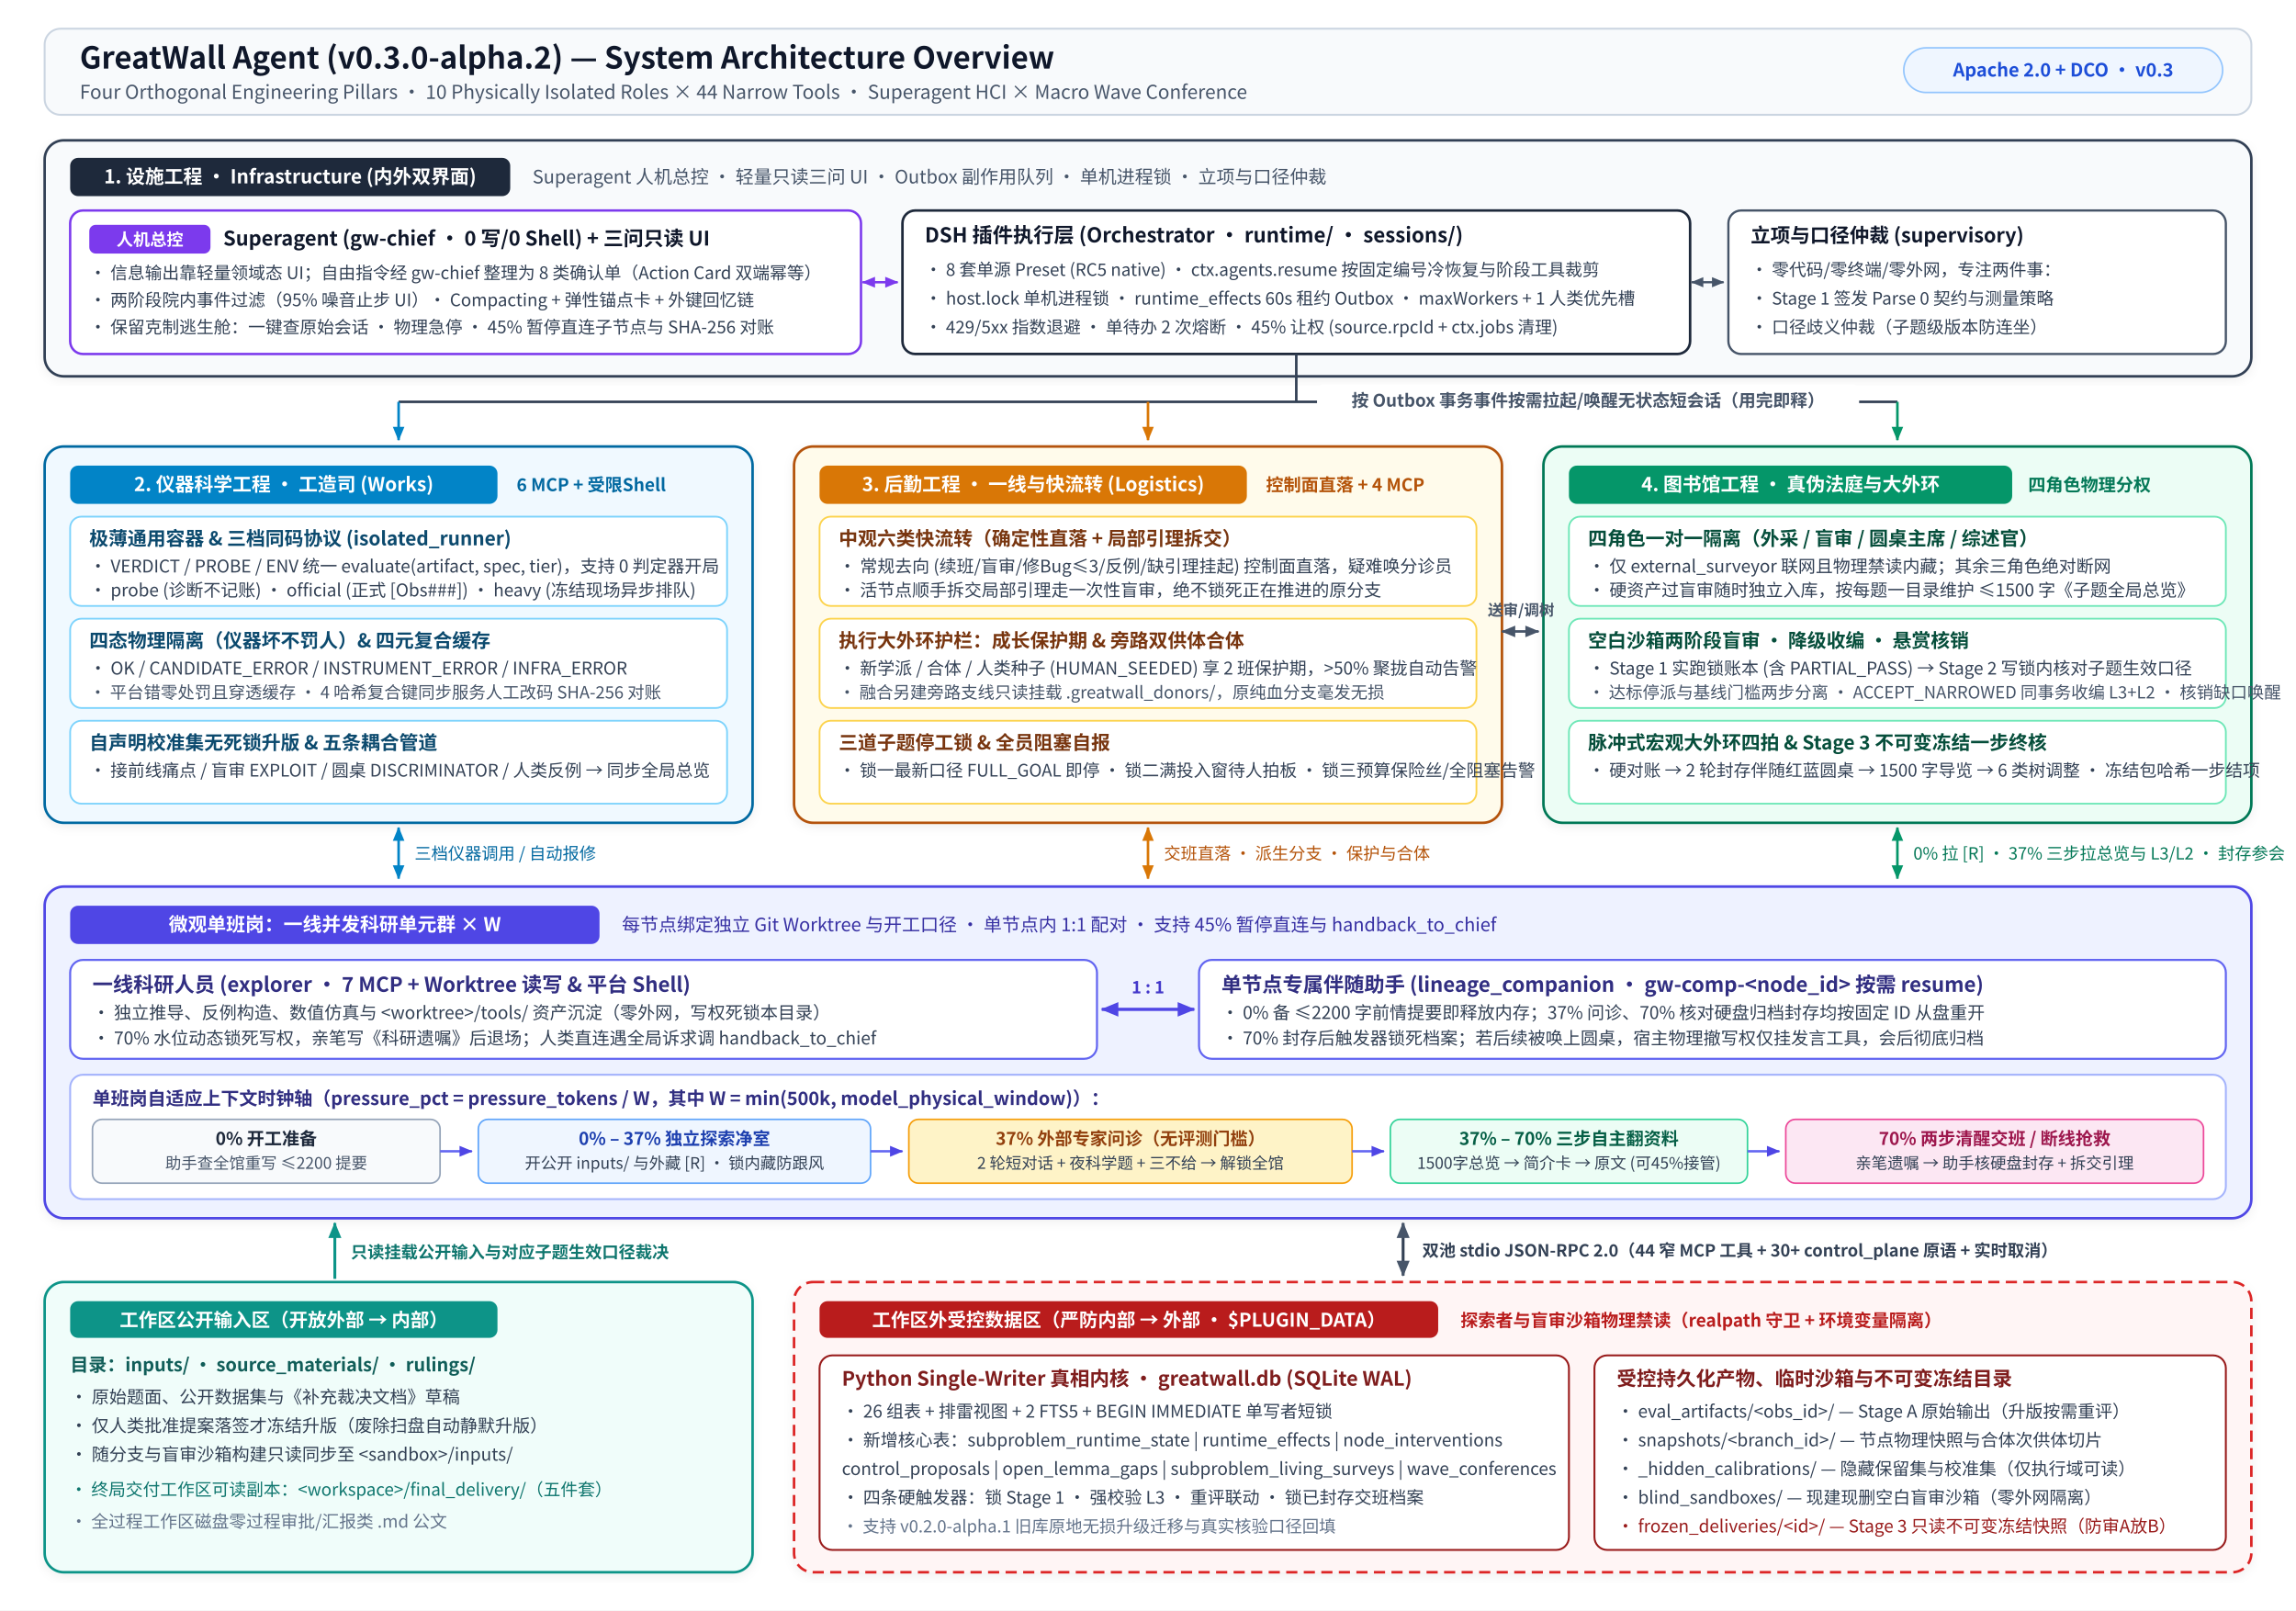
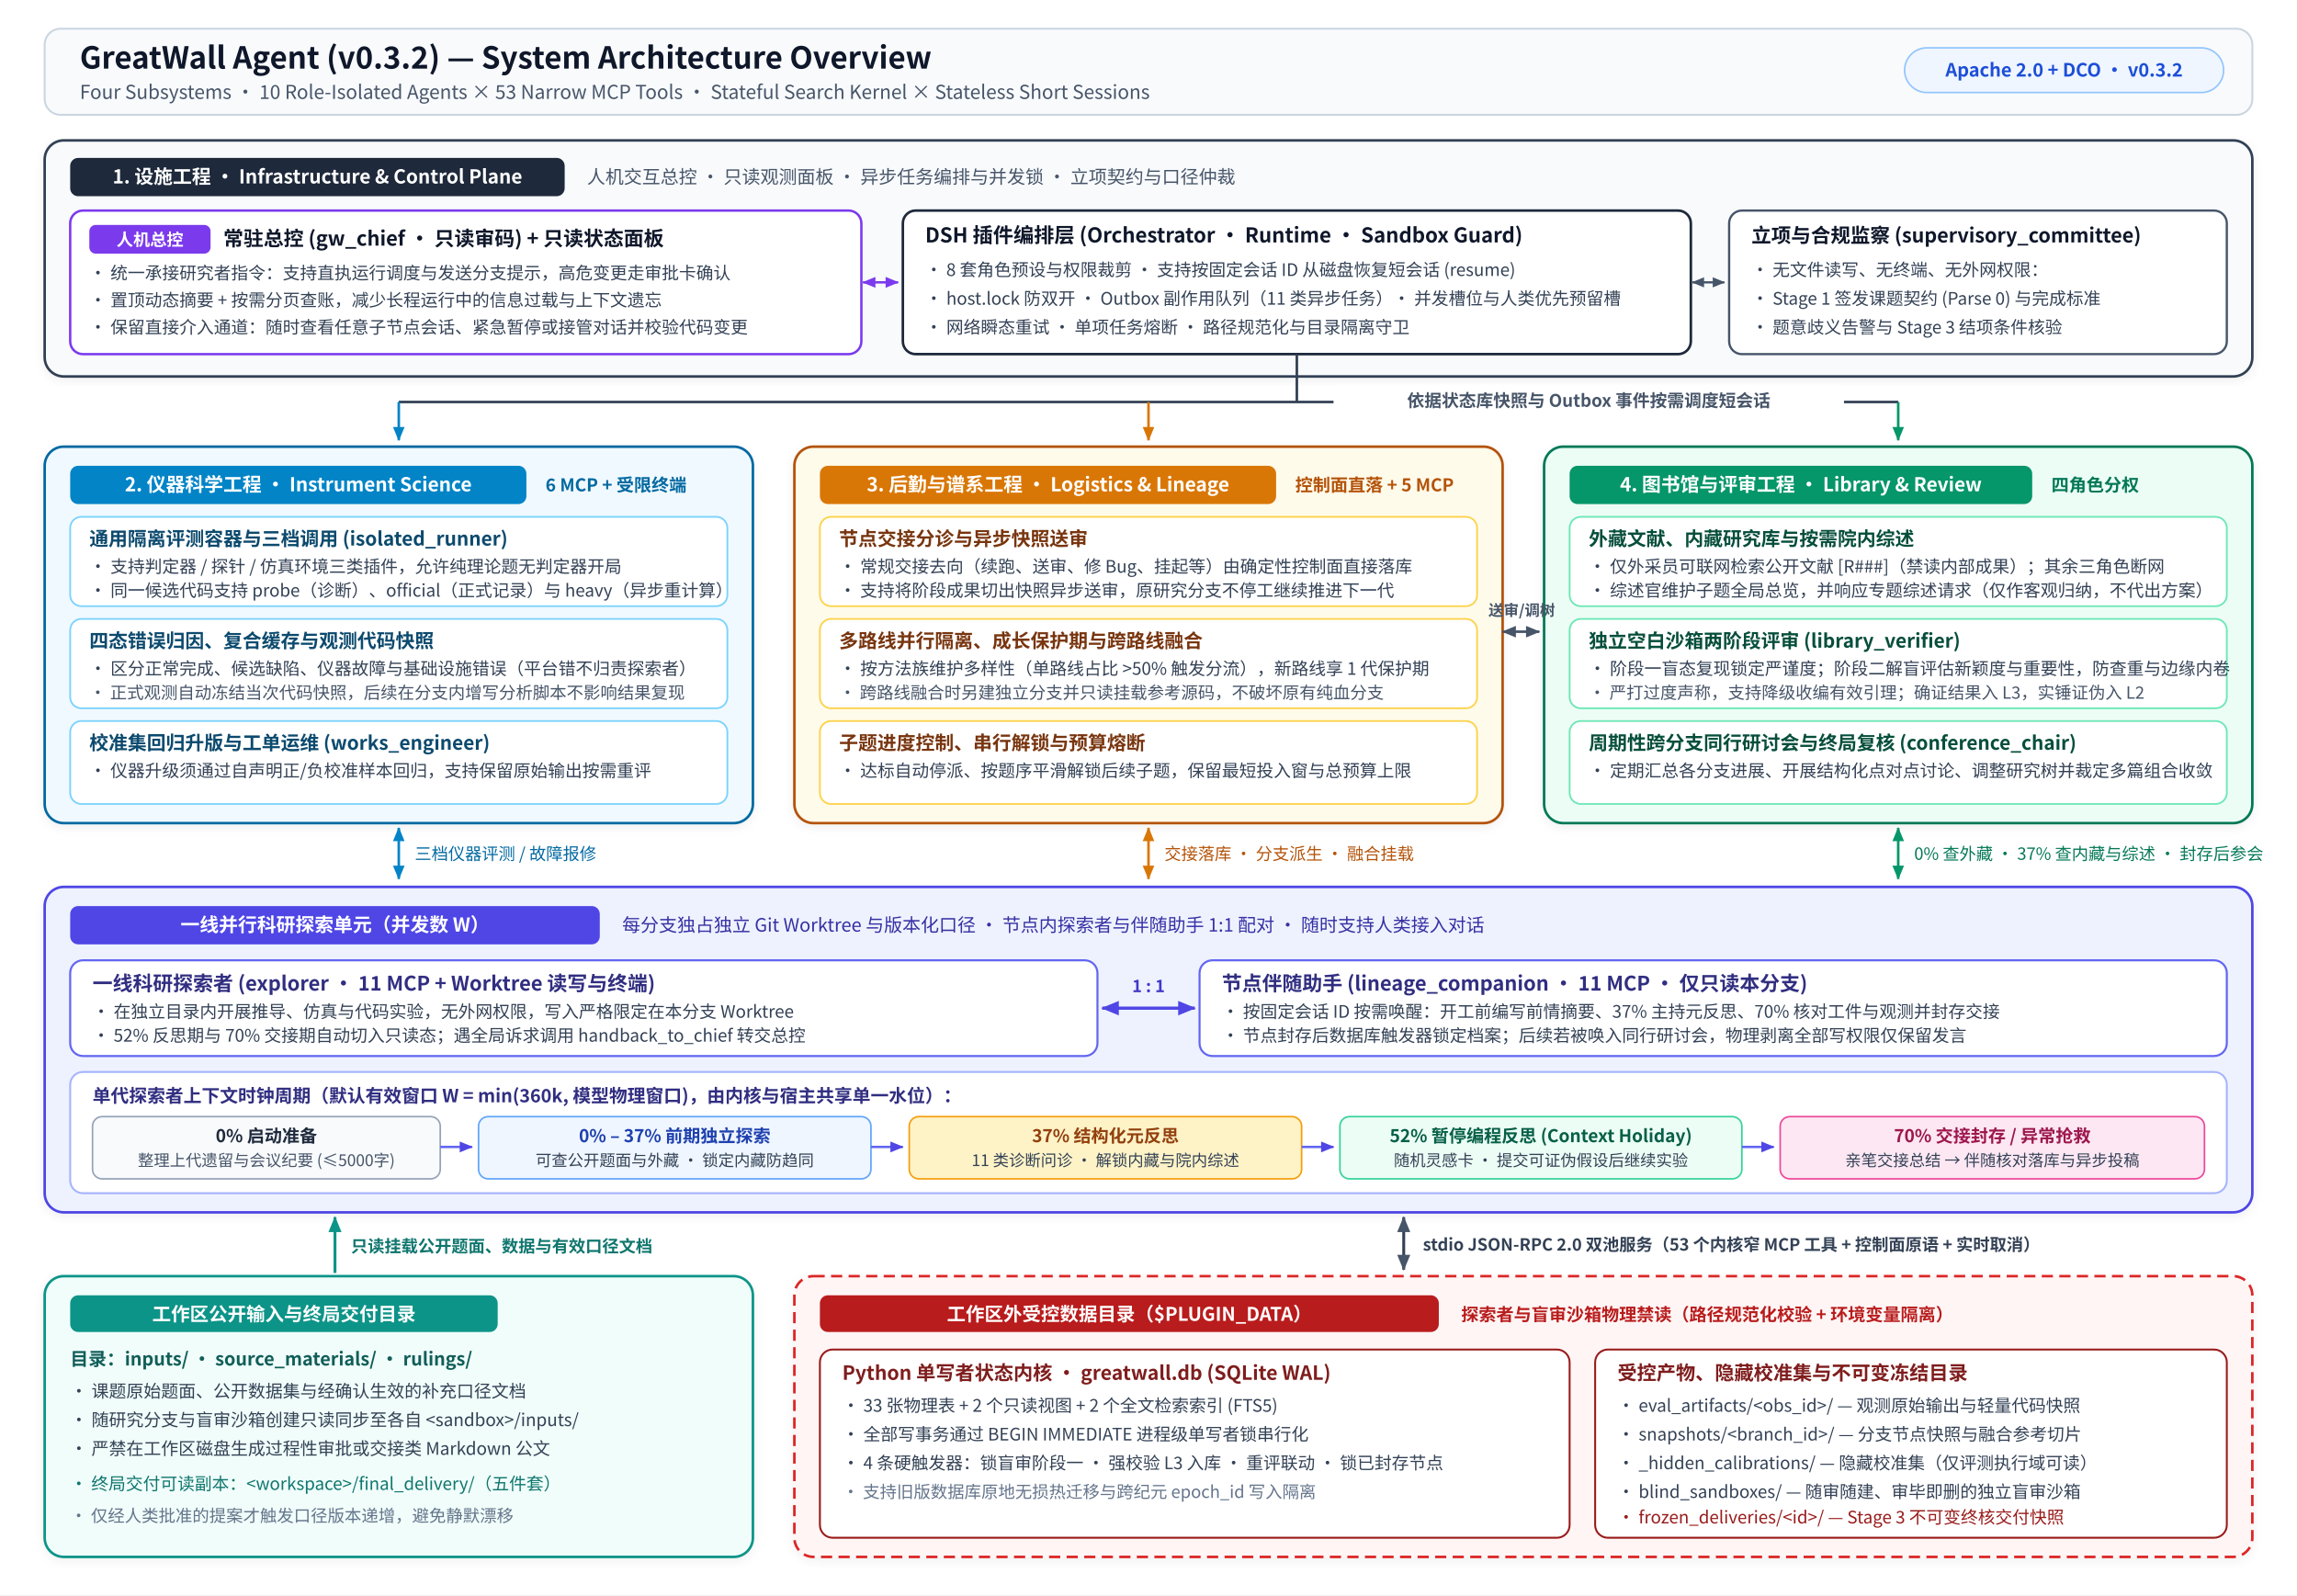
- <svg xmlns="http://www.w3.org/2000/svg" viewBox="0 0 1440 1010" width="1440" height="1010" font-family="'Segoe UI', 'PingFang SC', 'Microsoft YaHei', 'Noto Sans CJK SC', sans-serif">
+ <svg xmlns="http://www.w3.org/2000/svg" viewBox="0 0 1440 1000" width="1440" height="1000" font-family="'Segoe UI', 'PingFang SC', 'Microsoft YaHei', 'Noto Sans CJK SC', sans-serif">
  <defs>
    <filter id="cardShadow" x="-2%" y="-2%" width="104%" height="106%">
      <feDropShadow dx="0" dy="2" stdDeviation="3" flood-color="#0F172A" flood-opacity="0.06" />
    </filter>
    <marker id="arrowSlate" viewBox="0 0 10 10" refX="8" refY="5" markerWidth="6.5" markerHeight="6.5" orient="auto-start-reverse">
      <path d="M 0 1.5 L 8.5 5 L 0 8.5 z" fill="#475569" />
    </marker>
    <marker id="arrowBlue" viewBox="0 0 10 10" refX="8" refY="5" markerWidth="6.5" markerHeight="6.5" orient="auto-start-reverse">
      <path d="M 0 1.5 L 8.5 5 L 0 8.5 z" fill="#0284C7" />
    </marker>
    <marker id="arrowAmber" viewBox="0 0 10 10" refX="8" refY="5" markerWidth="6.5" markerHeight="6.5" orient="auto-start-reverse">
      <path d="M 0 1.5 L 8.5 5 L 0 8.5 z" fill="#D97706" />
    </marker>
    <marker id="arrowGreen" viewBox="0 0 10 10" refX="8" refY="5" markerWidth="6.5" markerHeight="6.5" orient="auto-start-reverse">
      <path d="M 0 1.5 L 8.5 5 L 0 8.5 z" fill="#059669" />
    </marker>
    <marker id="arrowTeal" viewBox="0 0 10 10" refX="8" refY="5" markerWidth="6.5" markerHeight="6.5" orient="auto-start-reverse">
      <path d="M 0 1.5 L 8.5 5 L 0 8.5 z" fill="#0D9488" />
    </marker>
    <marker id="arrowIndigo" viewBox="0 0 10 10" refX="8" refY="5" markerWidth="6.5" markerHeight="6.5" orient="auto-start-reverse">
      <path d="M 0 1.5 L 8.5 5 L 0 8.5 z" fill="#4F46E5" />
    </marker>
    <marker id="arrowViolet" viewBox="0 0 10 10" refX="8" refY="5" markerWidth="6.5" markerHeight="6.5" orient="auto-start-reverse">
      <path d="M 0 1.5 L 8.5 5 L 0 8.5 z" fill="#7C3AED" />
    </marker>
  </defs>
-   <rect x="0" y="0" width="1440" height="1010" fill="#FFFFFF" />
+   <rect x="0" y="0" width="1440" height="1000" fill="#FFFFFF" />
  <rect x="28" y="18" width="1384" height="54" rx="10" fill="#F8FAFC" stroke="#CBD5E1" stroke-width="1.2" />
-   <text x="50" y="43" font-size="19" font-weight="700" fill="#0F172A">GreatWall Agent (v0.3.0-alpha.2) — System Architecture Overview</text>
-   <text x="50" y="62" font-size="12" fill="#475569">Four Orthogonal Engineering Pillars · 10 Physically Isolated Roles × 44 Narrow Tools · Superagent HCI × Macro Wave Conference</text>
+   <text x="50" y="43" font-size="19" font-weight="700" fill="#0F172A">GreatWall Agent (v0.3.2) — System Architecture Overview</text>
+   <text x="50" y="62" font-size="12" fill="#475569">Four Subsystems · 10 Role-Isolated Agents × 53 Narrow MCP Tools · Stateful Search Kernel × Stateless Short Sessions</text>
  <rect x="1194" y="30" width="200" height="28" rx="14" fill="#EFF6FF" stroke="#93C5FD" stroke-width="1" />
-   <text x="1294" y="48" font-size="11.5" font-weight="600" fill="#1D4ED8" text-anchor="middle">Apache 2.0 + DCO · v0.3</text>
+   <text x="1294" y="48" font-size="11.5" font-weight="600" fill="#1D4ED8" text-anchor="middle">Apache 2.0 + DCO · v0.3.2</text>
  <g filter="url(#cardShadow)">
    <rect x="28" y="88" width="1384" height="148" rx="12" fill="#F8FAFC" stroke="#334155" stroke-width="1.6" />
  </g>
-   <rect x="44" y="99" width="276" height="24" rx="5" fill="#1E293B" />
-   <text x="182" y="115" font-size="12" font-weight="700" fill="#FFFFFF" text-anchor="middle">1. 设施工程 · Infrastructure (内外双界面)</text>
-   <text x="334" y="115" font-size="11.5" fill="#475569">Superagent 人机总控 · 轻量只读三问 UI · Outbox 副作用队列 · 单机进程锁 · 立项与口径仲裁</text>
+   <rect x="44" y="99" width="310" height="24" rx="5" fill="#1E293B" />
+   <text x="199" y="115" font-size="12" font-weight="700" fill="#FFFFFF" text-anchor="middle">1. 设施工程 · Infrastructure &amp; Control Plane</text>
+   <text x="368" y="115" font-size="11.5" fill="#475569">人机交互总控 · 只读观测面板 · 异步任务编排与并发锁 · 立项契约与口径仲裁</text>
  <rect x="44" y="132" width="496" height="90" rx="8" fill="#FFFFFF" stroke="#7C3AED" stroke-width="1.5" />
  <rect x="56" y="141" width="76" height="18" rx="4" fill="#7C3AED" />
  <text x="94" y="154" font-size="10.5" font-weight="700" fill="#FFFFFF" text-anchor="middle">人机总控</text>
-   <text x="140" y="154" font-size="12.6" font-weight="700" fill="#0F172A">Superagent (gw-chief · 0 写/0 Shell) + 三问只读 UI</text>
-   <text x="56" y="175" font-size="10.8" fill="#334155">• 信息输出靠轻量领域态 UI；自由指令经 gw-chief 整理为 8 类确认单（Action Card 双端幂等）</text>
-   <text x="56" y="192" font-size="10.8" fill="#334155">• 两阶段院内事件过滤（95% 噪音止步 UI）· Compacting + 弹性锚点卡 + 外键回忆链</text>
-   <text x="56" y="209" font-size="10.8" fill="#334155">• 保留克制逃生舱：一键查原始会话 · 物理急停 · 45% 暂停直连子节点与 SHA-256 对账</text>
+   <text x="140" y="154" font-size="12.6" font-weight="700" fill="#0F172A">常驻总控 (gw_chief · 只读审码) + 只读状态面板</text>
+   <text x="56" y="175" font-size="10.8" fill="#334155">• 统一承接研究者指令：支持直执运行调度与发送分支提示，高危变更走审批卡确认</text>
+   <text x="56" y="192" font-size="10.8" fill="#334155">• 置顶动态摘要 + 按需分页查账，减少长程运行中的信息过载与上下文遗忘</text>
+   <text x="56" y="209" font-size="10.8" fill="#334155">• 保留直接介入通道：随时查看任意子节点会话、紧急暂停或接管对话并校验代码变更</text>
  <line x1="541" y1="177" x2="563" y2="177" stroke="#7C3AED" stroke-width="1.5" marker-start="url(#arrowViolet)" marker-end="url(#arrowViolet)" />
  <rect x="566" y="132" width="494" height="90" rx="8" fill="#FFFFFF" stroke="#1E293B" stroke-width="1.6" />
-   <text x="580" y="152" font-size="12.8" font-weight="700" fill="#0F172A">DSH 插件执行层 (Orchestrator · runtime/ · sessions/)</text>
-   <text x="580" y="173" font-size="10.8" fill="#334155">• 8 套单源 Preset (RC5 native) · ctx.agents.resume 按固定编号冷恢复与阶段工具裁剪</text>
-   <text x="580" y="191" font-size="10.8" fill="#334155">• host.lock 单机进程锁 · runtime_effects 60s 租约 Outbox · maxWorkers + 1 人类优先槽</text>
-   <text x="580" y="209" font-size="10.8" fill="#334155">• 429/5xx 指数退避 · 单待办 2 次熔断 · 45% 让权 (source.rpcId + ctx.jobs 清理)</text>
+   <text x="580" y="152" font-size="12.8" font-weight="700" fill="#0F172A">DSH 插件编排层 (Orchestrator · Runtime · Sandbox Guard)</text>
+   <text x="580" y="173" font-size="10.8" fill="#334155">• 8 套角色预设与权限裁剪 · 支持按固定会话 ID 从磁盘恢复短会话 (resume)</text>
+   <text x="580" y="191" font-size="10.8" fill="#334155">• host.lock 防双开 · Outbox 副作用队列（11 类异步任务）· 并发槽位与人类优先预留槽</text>
+   <text x="580" y="209" font-size="10.8" fill="#334155">• 网络瞬态重试 · 单项任务熔断 · 路径规范化与目录隔离守卫</text>
  <line x1="1061" y1="177" x2="1081" y2="177" stroke="#475569" stroke-width="1.4" marker-start="url(#arrowSlate)" marker-end="url(#arrowSlate)" />
  <rect x="1084" y="132" width="312" height="90" rx="8" fill="#FFFFFF" stroke="#475569" stroke-width="1.4" />
-   <text x="1098" y="152" font-size="12.4" font-weight="700" fill="#0F172A">立项与口径仲裁 (supervisory)</text>
-   <text x="1098" y="173" font-size="10.8" fill="#334155">• 零代码/零终端/零外网，专注两件事：</text>
-   <text x="1098" y="191" font-size="10.8" fill="#334155">• Stage 1 签发 Parse 0 契约与测量策略</text>
-   <text x="1098" y="209" font-size="10.8" fill="#334155">• 口径歧义仲裁（子题级版本防连坐）</text>
+   <text x="1098" y="152" font-size="12.4" font-weight="700" fill="#0F172A">立项与合规监察 (supervisory_committee)</text>
+   <text x="1098" y="173" font-size="10.8" fill="#334155">• 无文件读写、无终端、无外网权限：</text>
+   <text x="1098" y="191" font-size="10.8" fill="#334155">• Stage 1 签发课题契约 (Parse 0) 与完成标准</text>
+   <text x="1098" y="209" font-size="10.8" fill="#334155">• 题意歧义告警与 Stage 3 结项条件核验</text>
  <line x1="813" y1="222" x2="813" y2="252" stroke="#334155" stroke-width="1.6" />
  <line x1="250" y1="252" x2="1190" y2="252" stroke="#334155" stroke-width="1.6" />
  <line x1="250" y1="252" x2="250" y2="276" stroke="#0284C7" stroke-width="1.6" marker-end="url(#arrowBlue)" />
  <line x1="720" y1="252" x2="720" y2="276" stroke="#D97706" stroke-width="1.6" marker-end="url(#arrowAmber)" />
  <line x1="1190" y1="252" x2="1190" y2="276" stroke="#059669" stroke-width="1.6" marker-end="url(#arrowGreen)" />
-   <rect x="826" y="241" width="340" height="20" rx="4" fill="#FFFFFF" />
-   <text x="996" y="255" font-size="10.8" font-weight="600" fill="#475569" text-anchor="middle">按 Outbox 事务事件按需拉起/唤醒无状态短会话（用完即释）</text>
+   <rect x="836" y="241" width="320" height="20" rx="4" fill="#FFFFFF" />
+   <text x="996" y="255" font-size="10.8" font-weight="600" fill="#475569" text-anchor="middle">依据状态库快照与 Outbox 事件按需调度短会话</text>
  <g filter="url(#cardShadow)">
    <rect x="28" y="280" width="444" height="236" rx="12" fill="#F0F9FF" stroke="#0369A1" stroke-width="1.6" />
  </g>
-   <rect x="44" y="292" width="268" height="24" rx="5" fill="#0284C7" />
-   <text x="178" y="308" font-size="12" font-weight="700" fill="#FFFFFF" text-anchor="middle">2. 仪器科学工程 · 工造司 (Works)</text>
-   <text x="324" y="308" font-size="11" font-weight="600" fill="#0369A1">6 MCP + 受限Shell</text>
+   <rect x="44" y="292" width="286" height="24" rx="5" fill="#0284C7" />
+   <text x="187" y="308" font-size="12" font-weight="700" fill="#FFFFFF" text-anchor="middle">2. 仪器科学工程 · Instrument Science</text>
+   <text x="342" y="308" font-size="11" font-weight="600" fill="#0369A1">6 MCP + 受限终端</text>
  <rect x="44" y="324" width="412" height="56" rx="7" fill="#FFFFFF" stroke="#7DD3FC" stroke-width="1.1" />
-   <text x="56" y="342" font-size="12" font-weight="700" fill="#0C4A6E">极薄通用容器 &amp; 三档同码协议 (isolated_runner)</text>
-   <text x="56" y="359" font-size="10.9" fill="#334155">• VERDICT / PROBE / ENV 统一 evaluate(artifact, spec, tier)，支持 0 判定器开局</text>
-   <text x="56" y="374" font-size="10.9" fill="#334155">• probe (诊断不记账) · official (正式 [Obs###]) · heavy (冻结现场异步排队)</text>
+   <text x="56" y="342" font-size="12" font-weight="700" fill="#0C4A6E">通用隔离评测容器与三档调用 (isolated_runner)</text>
+   <text x="56" y="359" font-size="10.8" fill="#334155">• 支持判定器 / 探针 / 仿真环境三类插件，允许纯理论题无判定器开局</text>
+   <text x="56" y="374" font-size="10.8" fill="#334155">• 同一候选代码支持 probe（诊断）、official（正式记录）与 heavy（异步重计算）</text>
  <rect x="44" y="388" width="412" height="56" rx="7" fill="#FFFFFF" stroke="#7DD3FC" stroke-width="1.1" />
-   <text x="56" y="406" font-size="12" font-weight="700" fill="#0C4A6E">四态物理隔离（仪器坏不罚人）&amp; 四元复合缓存</text>
-   <text x="56" y="423" font-size="10.9" fill="#334155">• OK / CANDIDATE_ERROR / INSTRUMENT_ERROR / INFRA_ERROR</text>
-   <text x="56" y="438" font-size="10.6" fill="#475569">• 平台错零处罚且穿透缓存 · 4 哈希复合键同步服务人工改码 SHA-256 对账</text>
+   <text x="56" y="406" font-size="12" font-weight="700" fill="#0C4A6E">四态错误归因、复合缓存与观测代码快照</text>
+   <text x="56" y="423" font-size="10.8" fill="#334155">• 区分正常完成、候选缺陷、仪器故障与基础设施错误（平台错不归责探索者）</text>
+   <text x="56" y="438" font-size="10.6" fill="#475569">• 正式观测自动冻结当次代码快照，后续在分支内增写分析脚本不影响结果复现</text>
  <rect x="44" y="452" width="412" height="52" rx="7" fill="#FFFFFF" stroke="#7DD3FC" stroke-width="1.1" />
-   <text x="56" y="470" font-size="12" font-weight="700" fill="#0C4A6E">自声明校准集无死锁升版 &amp; 五条耦合管道</text>
-   <text x="56" y="487" font-size="10.8" fill="#334155">• 接前线痛点 / 盲审 EXPLOIT / 圆桌 DISCRIMINATOR / 人类反例 → 同步全局总览</text>
+   <text x="56" y="470" font-size="12" font-weight="700" fill="#0C4A6E">校准集回归升版与工单运维 (works_engineer)</text>
+   <text x="56" y="487" font-size="10.8" fill="#334155">• 仪器升级须通过自声明正/负校准样本回归，支持保留原始输出按需重评</text>
  <g filter="url(#cardShadow)">
    <rect x="498" y="280" width="444" height="236" rx="12" fill="#FFFBEB" stroke="#B45309" stroke-width="1.6" />
  </g>
-   <rect x="514" y="292" width="268" height="24" rx="5" fill="#D97706" />
-   <text x="648" y="308" font-size="12" font-weight="700" fill="#FFFFFF" text-anchor="middle">3. 后勤工程 · 一线与快流转 (Logistics)</text>
-   <text x="794" y="308" font-size="11" font-weight="600" fill="#B45309">控制面直落 + 4 MCP</text>
+   <rect x="514" y="292" width="286" height="24" rx="5" fill="#D97706" />
+   <text x="657" y="308" font-size="12" font-weight="700" fill="#FFFFFF" text-anchor="middle">3. 后勤与谱系工程 · Logistics &amp; Lineage</text>
+   <text x="812" y="308" font-size="11" font-weight="600" fill="#B45309">控制面直落 + 5 MCP</text>
  <rect x="514" y="324" width="412" height="56" rx="7" fill="#FFFFFF" stroke="#FCD34D" stroke-width="1.1" />
-   <text x="526" y="342" font-size="12" font-weight="700" fill="#78350F">中观六类快流转（确定性直落 + 局部引理拆交）</text>
-   <text x="526" y="359" font-size="10.9" fill="#334155">• 常规去向 (续班/盲审/修Bug≤3/反例/缺引理挂起) 控制面直落，疑难唤分诊员</text>
-   <text x="526" y="374" font-size="10.9" fill="#334155">• 活节点顺手拆交局部引理走一次性盲审，绝不锁死正在推进的原分支</text>
+   <text x="526" y="342" font-size="12" font-weight="700" fill="#78350F">节点交接分诊与异步快照送审</text>
+   <text x="526" y="359" font-size="10.8" fill="#334155">• 常规交接去向（续跑、送审、修 Bug、挂起等）由确定性控制面直接落库</text>
+   <text x="526" y="374" font-size="10.8" fill="#334155">• 支持将阶段成果切出快照异步送审，原研究分支不停工继续推进下一代</text>
  <rect x="514" y="388" width="412" height="56" rx="7" fill="#FFFFFF" stroke="#FCD34D" stroke-width="1.1" />
-   <text x="526" y="406" font-size="12" font-weight="700" fill="#78350F">执行大外环护栏：成长保护期 &amp; 旁路双供体合体</text>
-   <text x="526" y="423" font-size="10.9" fill="#334155">• 新学派 / 合体 / 人类种子 (HUMAN_SEEDED) 享 2 班保护期，&gt;50% 聚拢自动告警</text>
-   <text x="526" y="438" font-size="10.6" fill="#475569">• 融合另建旁路支线只读挂载 .greatwall_donors/，原纯血分支毫发无损</text>
+   <text x="526" y="406" font-size="12" font-weight="700" fill="#78350F">多路线并行隔离、成长保护期与跨路线融合</text>
+   <text x="526" y="423" font-size="10.8" fill="#334155">• 按方法族维护多样性（单路线占比 &gt;50% 触发分流），新路线享 1 代保护期</text>
+   <text x="526" y="438" font-size="10.6" fill="#475569">• 跨路线融合时另建独立分支并只读挂载参考源码，不破坏原有纯血分支</text>
  <rect x="514" y="452" width="412" height="52" rx="7" fill="#FFFFFF" stroke="#FCD34D" stroke-width="1.1" />
-   <text x="526" y="470" font-size="12" font-weight="700" fill="#78350F">三道子题停工锁 &amp; 全员阻塞自报</text>
-   <text x="526" y="487" font-size="10.8" fill="#334155">• 锁一最新口径 FULL_GOAL 即停 · 锁二满投入窗待人拍板 · 锁三预算保险丝/全阻塞告警</text>
+   <text x="526" y="470" font-size="12" font-weight="700" fill="#78350F">子题进度控制、串行解锁与预算熔断</text>
+   <text x="526" y="487" font-size="10.8" fill="#334155">• 达标自动停派、按题序平滑解锁后续子题，保留最短投入窗与总预算上限</text>
  <g filter="url(#cardShadow)">
    <rect x="968" y="280" width="444" height="236" rx="12" fill="#ECFDF5" stroke="#047857" stroke-width="1.6" />
  </g>
-   <rect x="984" y="292" width="278" height="24" rx="5" fill="#059669" />
-   <text x="1123" y="308" font-size="12" font-weight="700" fill="#FFFFFF" text-anchor="middle">4. 图书馆工程 · 真伪法庭与大外环</text>
-   <text x="1272" y="308" font-size="11" font-weight="600" fill="#047857">四角色物理分权</text>
+   <rect x="984" y="292" width="290" height="24" rx="5" fill="#059669" />
+   <text x="1129" y="308" font-size="12" font-weight="700" fill="#FFFFFF" text-anchor="middle">4. 图书馆与评审工程 · Library &amp; Review</text>
+   <text x="1286" y="308" font-size="11" font-weight="600" fill="#047857">四角色分权</text>
  <rect x="984" y="324" width="412" height="56" rx="7" fill="#FFFFFF" stroke="#6EE7B7" stroke-width="1.1" />
-   <text x="996" y="342" font-size="12" font-weight="700" fill="#064E3B">四角色一对一隔离（外采 / 盲审 / 圆桌主席 / 综述官）</text>
-   <text x="996" y="359" font-size="10.9" fill="#334155">• 仅 external_surveyor 联网且物理禁读内藏；其余三角色绝对断网</text>
-   <text x="996" y="374" font-size="10.9" fill="#334155">• 硬资产过盲审随时独立入库，按每题一目录维护 ≤1500 字《子题全局总览》</text>
+   <text x="996" y="342" font-size="12" font-weight="700" fill="#064E3B">外藏文献、内藏研究库与按需院内综述</text>
+   <text x="996" y="359" font-size="10.8" fill="#334155">• 仅外采员可联网检索公开文献 [R###]（禁读内部成果）；其余三角色断网</text>
+   <text x="996" y="374" font-size="10.8" fill="#334155">• 综述官维护子题全局总览，并响应专题综述请求（仅作客观归纳，不代出方案）</text>
  <rect x="984" y="388" width="412" height="56" rx="7" fill="#FFFFFF" stroke="#6EE7B7" stroke-width="1.1" />
-   <text x="996" y="406" font-size="12" font-weight="700" fill="#064E3B">空白沙箱两阶段盲审 · 降级收编 · 悬赏核销</text>
-   <text x="996" y="423" font-size="10.9" fill="#334155">• Stage 1 实跑锁账本 (含 PARTIAL_PASS) → Stage 2 写锁内核对子题生效口径</text>
-   <text x="996" y="438" font-size="10.6" fill="#475569">• 达标停派与基线门槛两步分离 · ACCEPT_NARROWED 同事务收编 L3+L2 · 核销缺口唤醒</text>
+   <text x="996" y="406" font-size="12" font-weight="700" fill="#064E3B">独立空白沙箱两阶段评审 (library_verifier)</text>
+   <text x="996" y="423" font-size="10.8" fill="#334155">• 阶段一盲态复现锁定严谨度；阶段二解盲评估新颖度与重要性，防查重与边缘内卷</text>
+   <text x="996" y="438" font-size="10.6" fill="#475569">• 严打过度声称，支持降级收编有效引理；确证结果入 L3，实锤证伪入 L2</text>
  <rect x="984" y="452" width="412" height="52" rx="7" fill="#FFFFFF" stroke="#6EE7B7" stroke-width="1.1" />
-   <text x="996" y="470" font-size="12" font-weight="700" fill="#064E3B">脉冲式宏观大外环四拍 &amp; Stage 3 不可变冻结一步终核</text>
-   <text x="996" y="487" font-size="10.8" fill="#334155">• 硬对账 → 2 轮封存伴随红蓝圆桌 → 1500 字导览 → 6 类树调整 · 冻结包哈希一步结项</text>
+   <text x="996" y="470" font-size="12" font-weight="700" fill="#064E3B">周期性跨分支同行研讨会与终局复核 (conference_chair)</text>
+   <text x="996" y="487" font-size="10.8" fill="#334155">• 定期汇总各分支进展、开展结构化点对点讨论、调整研究树并裁定多篇组合收敛</text>
  <line x1="942" y1="396" x2="965" y2="396" stroke="#475569" stroke-width="1.6" marker-start="url(#arrowSlate)" marker-end="url(#arrowSlate)" />
  <text x="954" y="386" font-size="9.5" font-weight="700" fill="#475569" text-anchor="middle">送审/调树</text>
  <line x1="250" y1="519" x2="250" y2="551" stroke="#0284C7" stroke-width="1.6" marker-end="url(#arrowBlue)" marker-start="url(#arrowBlue)" />
-   <text x="260" y="539" font-size="10.5" fill="#0369A1">三档仪器调用 / 自动报修</text>
+   <text x="260" y="539" font-size="10.5" fill="#0369A1">三档仪器评测 / 故障报修</text>
  <line x1="720" y1="519" x2="720" y2="551" stroke="#D97706" stroke-width="1.6" marker-end="url(#arrowAmber)" marker-start="url(#arrowAmber)" />
-   <text x="730" y="539" font-size="10.5" fill="#B45309">交班直落 · 派生分支 · 保护与合体</text>
+   <text x="730" y="539" font-size="10.5" fill="#B45309">交接落库 · 分支派生 · 融合挂载</text>
  <line x1="1190" y1="519" x2="1190" y2="551" stroke="#059669" stroke-width="1.6" marker-end="url(#arrowGreen)" marker-start="url(#arrowGreen)" />
-   <text x="1200" y="539" font-size="10.5" fill="#047857">0% 拉 [R] · 37% 三步拉总览与 L3/L2 · 封存参会</text>
+   <text x="1200" y="539" font-size="10.5" fill="#047857">0% 查外藏 · 37% 查内藏与综述 · 封存后参会</text>
  <g filter="url(#cardShadow)">
-     <rect x="28" y="556" width="1384" height="208" rx="12" fill="#EEF2FF" stroke="#4F46E5" stroke-width="1.6" />
+     <rect x="28" y="556" width="1384" height="204" rx="12" fill="#EEF2FF" stroke="#4F46E5" stroke-width="1.6" />
  </g>
  <rect x="44" y="568" width="332" height="24" rx="5" fill="#4F46E5" />
-   <text x="210" y="584" font-size="12" font-weight="700" fill="#FFFFFF" text-anchor="middle">微观单班岗：一线并发科研单元群 × W</text>
-   <text x="390" y="584" font-size="11.5" fill="#3730A3">每节点绑定独立 Git Worktree 与开工口径 · 单节点内 1:1 配对 · 支持 45% 暂停直连与 handback_to_chief</text>
-   <rect x="44" y="602" width="644" height="62" rx="8" fill="#FFFFFF" stroke="#6366F1" stroke-width="1.3" />
-   <text x="58" y="622" font-size="12.8" font-weight="700" fill="#312E81">一线科研人员 (explorer · 7 MCP + Worktree 读写 &amp; 平台 Shell)</text>
-   <text x="58" y="639" font-size="11" fill="#334155">• 独立推导、反例构造、数值仿真与 &lt;worktree&gt;/tools/ 资产沉淀（零外网，写权死锁本目录）</text>
-   <text x="58" y="655" font-size="11" fill="#334155">• 70% 水位动态锁死写权，亲笔写《科研遗嘱》后退场；人类直连遇全局诉求调 handback_to_chief</text>
-   <line x1="691" y1="633" x2="749" y2="633" stroke="#4F46E5" stroke-width="2" marker-start="url(#arrowIndigo)" marker-end="url(#arrowIndigo)" />
-   <rect x="703" y="611" width="34" height="16" rx="4" fill="#EEF2FF" />
-   <text x="720" y="623" font-size="10.5" font-weight="700" fill="#4338CA" text-anchor="middle">1 : 1</text>
-   <rect x="752" y="602" width="644" height="62" rx="8" fill="#FFFFFF" stroke="#6366F1" stroke-width="1.3" />
-   <text x="766" y="622" font-size="12.8" font-weight="700" fill="#312E81">单节点专属伴随助手 (lineage_companion · gw-comp-&lt;node_id&gt; 按需 resume)</text>
-   <text x="766" y="639" font-size="11" fill="#334155">• 0% 备 ≤2200 字前情提要即释放内存；37% 问诊、70% 核对硬盘归档封存均按固定 ID 从盘重开</text>
-   <text x="766" y="655" font-size="11" fill="#334155">• 70% 封存后触发器锁死档案；若后续被唤上圆桌，宿主物理撤写权仅挂发言工具，会后彻底归档</text>
-   <rect x="44" y="674" width="1352" height="78" rx="8" fill="#FFFFFF" stroke="#A5B4FC" stroke-width="1.2" />
-   <text x="58" y="693" font-size="11.5" font-weight="700" fill="#312E81">单班岗自适应上下文时钟轴（pressure_pct = pressure_tokens / W，其中 W = min(500k, model_physical_window)）：</text>
-   <rect x="58" y="702" width="218" height="40" rx="6" fill="#F8FAFC" stroke="#94A3B8" stroke-width="1" />
-   <text x="167" y="718" font-size="11" font-weight="700" fill="#1E293B" text-anchor="middle">0% 开工准备</text>
-   <text x="167" y="733" font-size="10" fill="#475569" text-anchor="middle">助手查全馆重写 ≤2200 提要</text>
-   <line x1="276" y1="722" x2="296" y2="722" stroke="#6366F1" stroke-width="1.5" marker-end="url(#arrowIndigo)" />
-   <rect x="300" y="702" width="246" height="40" rx="6" fill="#EFF6FF" stroke="#60A5FA" stroke-width="1" />
-   <text x="423" y="718" font-size="11" font-weight="700" fill="#1E40AF" text-anchor="middle">0% – 37% 独立探索净室</text>
-   <text x="423" y="733" font-size="10" fill="#334155" text-anchor="middle">开公开 inputs/ 与外藏 [R] · 锁内藏防跟风</text>
-   <line x1="546" y1="722" x2="566" y2="722" stroke="#6366F1" stroke-width="1.5" marker-end="url(#arrowIndigo)" />
-   <rect x="570" y="702" width="278" height="40" rx="6" fill="#FEF3C7" stroke="#F59E0B" stroke-width="1" />
-   <text x="709" y="718" font-size="11" font-weight="700" fill="#92400E" text-anchor="middle">37% 外部专家问诊（无评测门槛）</text>
-   <text x="709" y="733" font-size="10" fill="#334155" text-anchor="middle">2 轮短对话 + 夜科学题 + 三不给 → 解锁全馆</text>
-   <line x1="848" y1="722" x2="868" y2="722" stroke="#6366F1" stroke-width="1.5" marker-end="url(#arrowIndigo)" />
-   <rect x="872" y="702" width="224" height="40" rx="6" fill="#ECFDF5" stroke="#34D399" stroke-width="1" />
-   <text x="984" y="718" font-size="11" font-weight="700" fill="#065F46" text-anchor="middle">37% – 70% 三步自主翻资料</text>
-   <text x="984" y="733" font-size="10" fill="#334155" text-anchor="middle">1500字总览 → 简介卡 → 原文 (可45%接管)</text>
-   <line x1="1096" y1="722" x2="1116" y2="722" stroke="#6366F1" stroke-width="1.5" marker-end="url(#arrowIndigo)" />
-   <rect x="1120" y="702" width="262" height="40" rx="6" fill="#FCE7F3" stroke="#EC4899" stroke-width="1" />
-   <text x="1251" y="718" font-size="11" font-weight="700" fill="#9D174D" text-anchor="middle">70% 两步清醒交班 / 断线抢救</text>
-   <text x="1251" y="733" font-size="10" fill="#334155" text-anchor="middle">亲笔遗嘱 → 助手核硬盘封存 + 拆交引理</text>
-   <line x1="210" y1="802" x2="210" y2="767" stroke="#0D9488" stroke-width="1.8" marker-end="url(#arrowTeal)" />
-   <text x="220" y="789" font-size="10.5" font-weight="600" fill="#0F766E">只读挂载公开输入与对应子题生效口径裁决</text>
-   <line x1="880" y1="767" x2="880" y2="800" stroke="#334155" stroke-width="1.8" marker-start="url(#arrowSlate)" marker-end="url(#arrowSlate)" />
-   <text x="892" y="788" font-size="10.5" font-weight="600" fill="#334155">双池 stdio JSON-RPC 2.0（44 窄 MCP 工具 + 30+ control_plane 原语 + 实时取消）</text>
+   <text x="210" y="584" font-size="12" font-weight="700" fill="#FFFFFF" text-anchor="middle">一线并行科研探索单元（并发数 W）</text>
+   <text x="390" y="584" font-size="11.5" fill="#3730A3">每分支独占独立 Git Worktree 与版本化口径 · 节点内探索者与伴随助手 1:1 配对 · 随时支持人类接入对话</text>
+   <rect x="44" y="602" width="644" height="60" rx="8" fill="#FFFFFF" stroke="#6366F1" stroke-width="1.3" />
+   <text x="58" y="621" font-size="12.6" font-weight="700" fill="#312E81">一线科研探索者 (explorer · 11 MCP + Worktree 读写与终端)</text>
+   <text x="58" y="638" font-size="10.8" fill="#334155">• 在独立目录内开展推导、仿真与代码实验，无外网权限，写入严格限定在本分支 Worktree</text>
+   <text x="58" y="653" font-size="10.8" fill="#334155">• 52% 反思期与 70% 交接期自动切入只读态；遇全局诉求调用 handback_to_chief 转交总控</text>
+   <line x1="691" y1="632" x2="749" y2="632" stroke="#4F46E5" stroke-width="2" marker-start="url(#arrowIndigo)" marker-end="url(#arrowIndigo)" />
+   <rect x="703" y="610" width="34" height="16" rx="4" fill="#EEF2FF" />
+   <text x="720" y="622" font-size="10.5" font-weight="700" fill="#4338CA" text-anchor="middle">1 : 1</text>
+   <rect x="752" y="602" width="644" height="60" rx="8" fill="#FFFFFF" stroke="#6366F1" stroke-width="1.3" />
+   <text x="766" y="621" font-size="12.6" font-weight="700" fill="#312E81">节点伴随助手 (lineage_companion · 11 MCP · 仅只读本分支)</text>
+   <text x="766" y="638" font-size="10.8" fill="#334155">• 按固定会话 ID 按需唤醒：开工前编写前情摘要、37% 主持元反思、70% 核对工件与观测并封存交接</text>
+   <text x="766" y="653" font-size="10.8" fill="#334155">• 节点封存后数据库触发器锁定档案；后续若被唤入同行研讨会，物理剥离全部写权限仅保留发言</text>
+   <rect x="44" y="672" width="1352" height="76" rx="8" fill="#FFFFFF" stroke="#A5B4FC" stroke-width="1.2" />
+   <text x="58" y="691" font-size="11.4" font-weight="700" fill="#312E81">单代探索者上下文时钟周期（默认有效窗口 W = min(360k, 模型物理窗口)，由内核与宿主共享单一水位）：</text>
+   <rect x="58" y="700" width="218" height="39" rx="6" fill="#F8FAFC" stroke="#94A3B8" stroke-width="1" />
+   <text x="167" y="716" font-size="11" font-weight="700" fill="#1E293B" text-anchor="middle">0% 启动准备</text>
+   <text x="167" y="731" font-size="10" fill="#475569" text-anchor="middle">整理上代遗留与会议纪要 (≤5000字)</text>
+   <line x1="276" y1="719" x2="296" y2="719" stroke="#6366F1" stroke-width="1.5" marker-end="url(#arrowIndigo)" />
+   <rect x="300" y="700" width="246" height="39" rx="6" fill="#EFF6FF" stroke="#60A5FA" stroke-width="1" />
+   <text x="423" y="716" font-size="11" font-weight="700" fill="#1E40AF" text-anchor="middle">0% – 37% 前期独立探索</text>
+   <text x="423" y="731" font-size="10" fill="#334155" text-anchor="middle">可查公开题面与外藏 · 锁定内藏防趋同</text>
+   <line x1="546" y1="719" x2="566" y2="719" stroke="#6366F1" stroke-width="1.5" marker-end="url(#arrowIndigo)" />
+   <rect x="570" y="700" width="246" height="39" rx="6" fill="#FEF3C7" stroke="#F59E0B" stroke-width="1" />
+   <text x="693" y="716" font-size="11" font-weight="700" fill="#92400E" text-anchor="middle">37% 结构化元反思</text>
+   <text x="693" y="731" font-size="10" fill="#334155" text-anchor="middle">11 类诊断问诊 · 解锁内藏与院内综述</text>
+   <line x1="816" y1="719" x2="836" y2="719" stroke="#6366F1" stroke-width="1.5" marker-end="url(#arrowIndigo)" />
+   <rect x="840" y="700" width="252" height="39" rx="6" fill="#ECFDF5" stroke="#34D399" stroke-width="1" />
+   <text x="966" y="716" font-size="11" font-weight="700" fill="#065F46" text-anchor="middle">52% 暂停编程反思 (Context Holiday)</text>
+   <text x="966" y="731" font-size="10" fill="#334155" text-anchor="middle">随机灵感卡 · 提交可证伪假设后继续实验</text>
+   <line x1="1092" y1="719" x2="1112" y2="719" stroke="#6366F1" stroke-width="1.5" marker-end="url(#arrowIndigo)" />
+   <rect x="1116" y="700" width="266" height="39" rx="6" fill="#FCE7F3" stroke="#EC4899" stroke-width="1" />
+   <text x="1249" y="716" font-size="11" font-weight="700" fill="#9D174D" text-anchor="middle">70% 交接封存 / 异常抢救</text>
+   <text x="1249" y="731" font-size="10" fill="#334155" text-anchor="middle">亲笔交接总结 → 伴随核对落库与异步投稿</text>
+   <line x1="210" y1="798" x2="210" y2="763" stroke="#0D9488" stroke-width="1.8" marker-end="url(#arrowTeal)" />
+   <text x="220" y="785" font-size="10.5" font-weight="600" fill="#0F766E">只读挂载公开题面、数据与有效口径文档</text>
+   <line x1="880" y1="763" x2="880" y2="796" stroke="#334155" stroke-width="1.8" marker-start="url(#arrowSlate)" marker-end="url(#arrowSlate)" />
+   <text x="892" y="784" font-size="10.5" font-weight="600" fill="#334155">stdio JSON-RPC 2.0 双池服务（53 个内核窄 MCP 工具 + 控制面原语 + 实时取消）</text>
  <g filter="url(#cardShadow)">
-     <rect x="28" y="804" width="444" height="182" rx="12" fill="#F0FDFA" stroke="#0D9488" stroke-width="1.6" />
+     <rect x="28" y="800" width="444" height="176" rx="12" fill="#F0FDFA" stroke="#0D9488" stroke-width="1.6" />
  </g>
-   <rect x="44" y="816" width="268" height="23" rx="5" fill="#0D9488" />
-   <text x="178" y="832" font-size="11.8" font-weight="700" fill="#FFFFFF" text-anchor="middle">工作区公开输入区（开放外部 → 内部）</text>
-   <text x="44" y="860" font-size="11.5" font-weight="700" fill="#115E59">目录：inputs/ · source_materials/ · rulings/</text>
-   <text x="44" y="880" font-size="11" fill="#334155">• 原始题面、公开数据集与《补充裁决文档》草稿</text>
-   <text x="44" y="898" font-size="11" fill="#334155">• 仅人类批准提案落签才冻结升版（废除扫盘自动静默升版）</text>
-   <text x="44" y="916" font-size="11" fill="#334155">• 随分支与盲审沙箱构建只读同步至 &lt;sandbox&gt;/inputs/</text>
-   <text x="44" y="938" font-size="10.8" fill="#0F766E">• 终局交付工作区可读副本：&lt;workspace&gt;/final_delivery/（五件套）</text>
-   <text x="44" y="958" font-size="10.8" fill="#64748B">• 全过程工作区磁盘零过程审批/汇报类 .md 公文</text>
+   <rect x="44" y="812" width="268" height="23" rx="5" fill="#0D9488" />
+   <text x="178" y="828" font-size="11.8" font-weight="700" fill="#FFFFFF" text-anchor="middle">工作区公开输入与终局交付目录</text>
+   <text x="44" y="856" font-size="11.4" font-weight="700" fill="#115E59">目录：inputs/ · source_materials/ · rulings/</text>
+   <text x="44" y="876" font-size="10.9" fill="#334155">• 课题原始题面、公开数据集与经确认生效的补充口径文档</text>
+   <text x="44" y="894" font-size="10.9" fill="#334155">• 随研究分支与盲审沙箱创建只读同步至各自 &lt;sandbox&gt;/inputs/</text>
+   <text x="44" y="912" font-size="10.9" fill="#334155">• 严禁在工作区磁盘生成过程性审批或交接类 Markdown 公文</text>
+   <text x="44" y="934" font-size="10.8" fill="#0F766E">• 终局交付可读副本：&lt;workspace&gt;/final_delivery/（五件套）</text>
+   <text x="44" y="954" font-size="10.6" fill="#64748B">• 仅经人类批准的提案才触发口径版本递增，避免静默漂移</text>
  <g filter="url(#cardShadow)">
-     <rect x="498" y="804" width="914" height="182" rx="12" fill="#FFF5F5" stroke="#DC2626" stroke-width="1.6" stroke-dasharray="7,4" />
+     <rect x="498" y="800" width="914" height="176" rx="12" fill="#FFF5F5" stroke="#DC2626" stroke-width="1.6" stroke-dasharray="7,4" />
  </g>
-   <rect x="514" y="816" width="388" height="23" rx="5" fill="#B91C1C" />
-   <text x="708" y="832" font-size="11.8" font-weight="700" fill="#FFFFFF" text-anchor="middle">工作区外受控数据区（严防内部 → 外部 · $PLUGIN_DATA）</text>
-   <text x="916" y="832" font-size="11" font-weight="700" fill="#B91C1C">探索者与盲审沙箱物理禁读（realpath 守卫 + 环境变量隔离）</text>
-   <rect x="514" y="850" width="470" height="122" rx="8" fill="#FFFFFF" stroke="#991B1B" stroke-width="1.2" />
-   <text x="528" y="869" font-size="12.4" font-weight="700" fill="#7F1D1D">Python Single-Writer 真相内核 · greatwall.db (SQLite WAL)</text>
-   <text x="528" y="889" font-size="10.9" fill="#334155">• 26 组表 + 排雷视图 + 2 FTS5 + BEGIN IMMEDIATE 单写者短锁</text>
-   <text x="528" y="907" font-size="10.9" fill="#334155">• 新增核心表：subproblem_runtime_state | runtime_effects | node_interventions</text>
-   <text x="528" y="925" font-size="10.9" fill="#334155">  control_proposals | open_lemma_gaps | subproblem_living_surveys | wave_conferences</text>
-   <text x="528" y="943" font-size="10.9" fill="#334155">• 四条硬触发器：锁 Stage 1 · 强校验 L3 · 重评联动 · 锁已封存交班档案</text>
-   <text x="528" y="961" font-size="10.6" fill="#64748B">• 支持 v0.2.0-alpha.1 旧库原地无损升级迁移与真实核验口径回填</text>
-   <rect x="1000" y="850" width="396" height="122" rx="8" fill="#FFFFFF" stroke="#991B1B" stroke-width="1.2" />
-   <text x="1014" y="869" font-size="12.4" font-weight="700" fill="#7F1D1D">受控持久化产物、临时沙箱与不可变冻结目录</text>
-   <text x="1014" y="889" font-size="10.9" fill="#334155">• eval_artifacts/&lt;obs_id&gt;/ — Stage A 原始输出（升版按需重评）</text>
-   <text x="1014" y="907" font-size="10.9" fill="#334155">• snapshots/&lt;branch_id&gt;/ — 节点物理快照与合体次供体切片</text>
-   <text x="1014" y="925" font-size="10.9" fill="#334155">• _hidden_calibrations/ — 隐藏保留集与校准集（仅执行域可读）</text>
-   <text x="1014" y="943" font-size="10.9" fill="#334155">• blind_sandboxes/ — 现建现删空白盲审沙箱（零外网隔离）</text>
-   <text x="1014" y="961" font-size="10.9" fill="#991B1B">• frozen_deliveries/&lt;id&gt;/ — Stage 3 只读不可变冻结快照（防审A放B）</text>
+   <rect x="514" y="812" width="388" height="23" rx="5" fill="#B91C1C" />
+   <text x="708" y="828" font-size="11.8" font-weight="700" fill="#FFFFFF" text-anchor="middle">工作区外受控数据目录（$PLUGIN_DATA）</text>
+   <text x="916" y="828" font-size="11" font-weight="700" fill="#B91C1C">探索者与盲审沙箱物理禁读（路径规范化校验 + 环境变量隔离）</text>
+   <rect x="514" y="846" width="470" height="118" rx="8" fill="#FFFFFF" stroke="#991B1B" stroke-width="1.2" />
+   <text x="528" y="865" font-size="12.2" font-weight="700" fill="#7F1D1D">Python 单写者状态内核 · greatwall.db (SQLite WAL)</text>
+   <text x="528" y="885" font-size="10.8" fill="#334155">• 33 张物理表 + 2 个只读视图 + 2 个全文检索索引 (FTS5)</text>
+   <text x="528" y="903" font-size="10.8" fill="#334155">• 全部写事务通过 BEGIN IMMEDIATE 进程级单写者锁串行化</text>
+   <text x="528" y="921" font-size="10.8" fill="#334155">• 4 条硬触发器：锁盲审阶段一 · 强校验 L3 入库 · 重评联动 · 锁已封存节点</text>
+   <text x="528" y="939" font-size="10.6" fill="#64748B">• 支持旧版数据库原地无损热迁移与跨纪元 epoch_id 写入隔离</text>
+   <rect x="1000" y="846" width="396" height="118" rx="8" fill="#FFFFFF" stroke="#991B1B" stroke-width="1.2" />
+   <text x="1014" y="865" font-size="12.2" font-weight="700" fill="#7F1D1D">受控产物、隐藏校准集与不可变冻结目录</text>
+   <text x="1014" y="885" font-size="10.8" fill="#334155">• eval_artifacts/&lt;obs_id&gt;/ — 观测原始输出与轻量代码快照</text>
+   <text x="1014" y="903" font-size="10.8" fill="#334155">• snapshots/&lt;branch_id&gt;/ — 分支节点快照与融合参考切片</text>
+   <text x="1014" y="921" font-size="10.8" fill="#334155">• _hidden_calibrations/ — 隐藏校准集（仅评测执行域可读）</text>
+   <text x="1014" y="939" font-size="10.8" fill="#334155">• blind_sandboxes/ — 随审随建、审毕即删的独立盲审沙箱</text>
+   <text x="1014" y="955" font-size="10.8" fill="#991B1B">• frozen_deliveries/&lt;id&gt;/ — Stage 3 不可变终核交付快照</text>
</svg>
